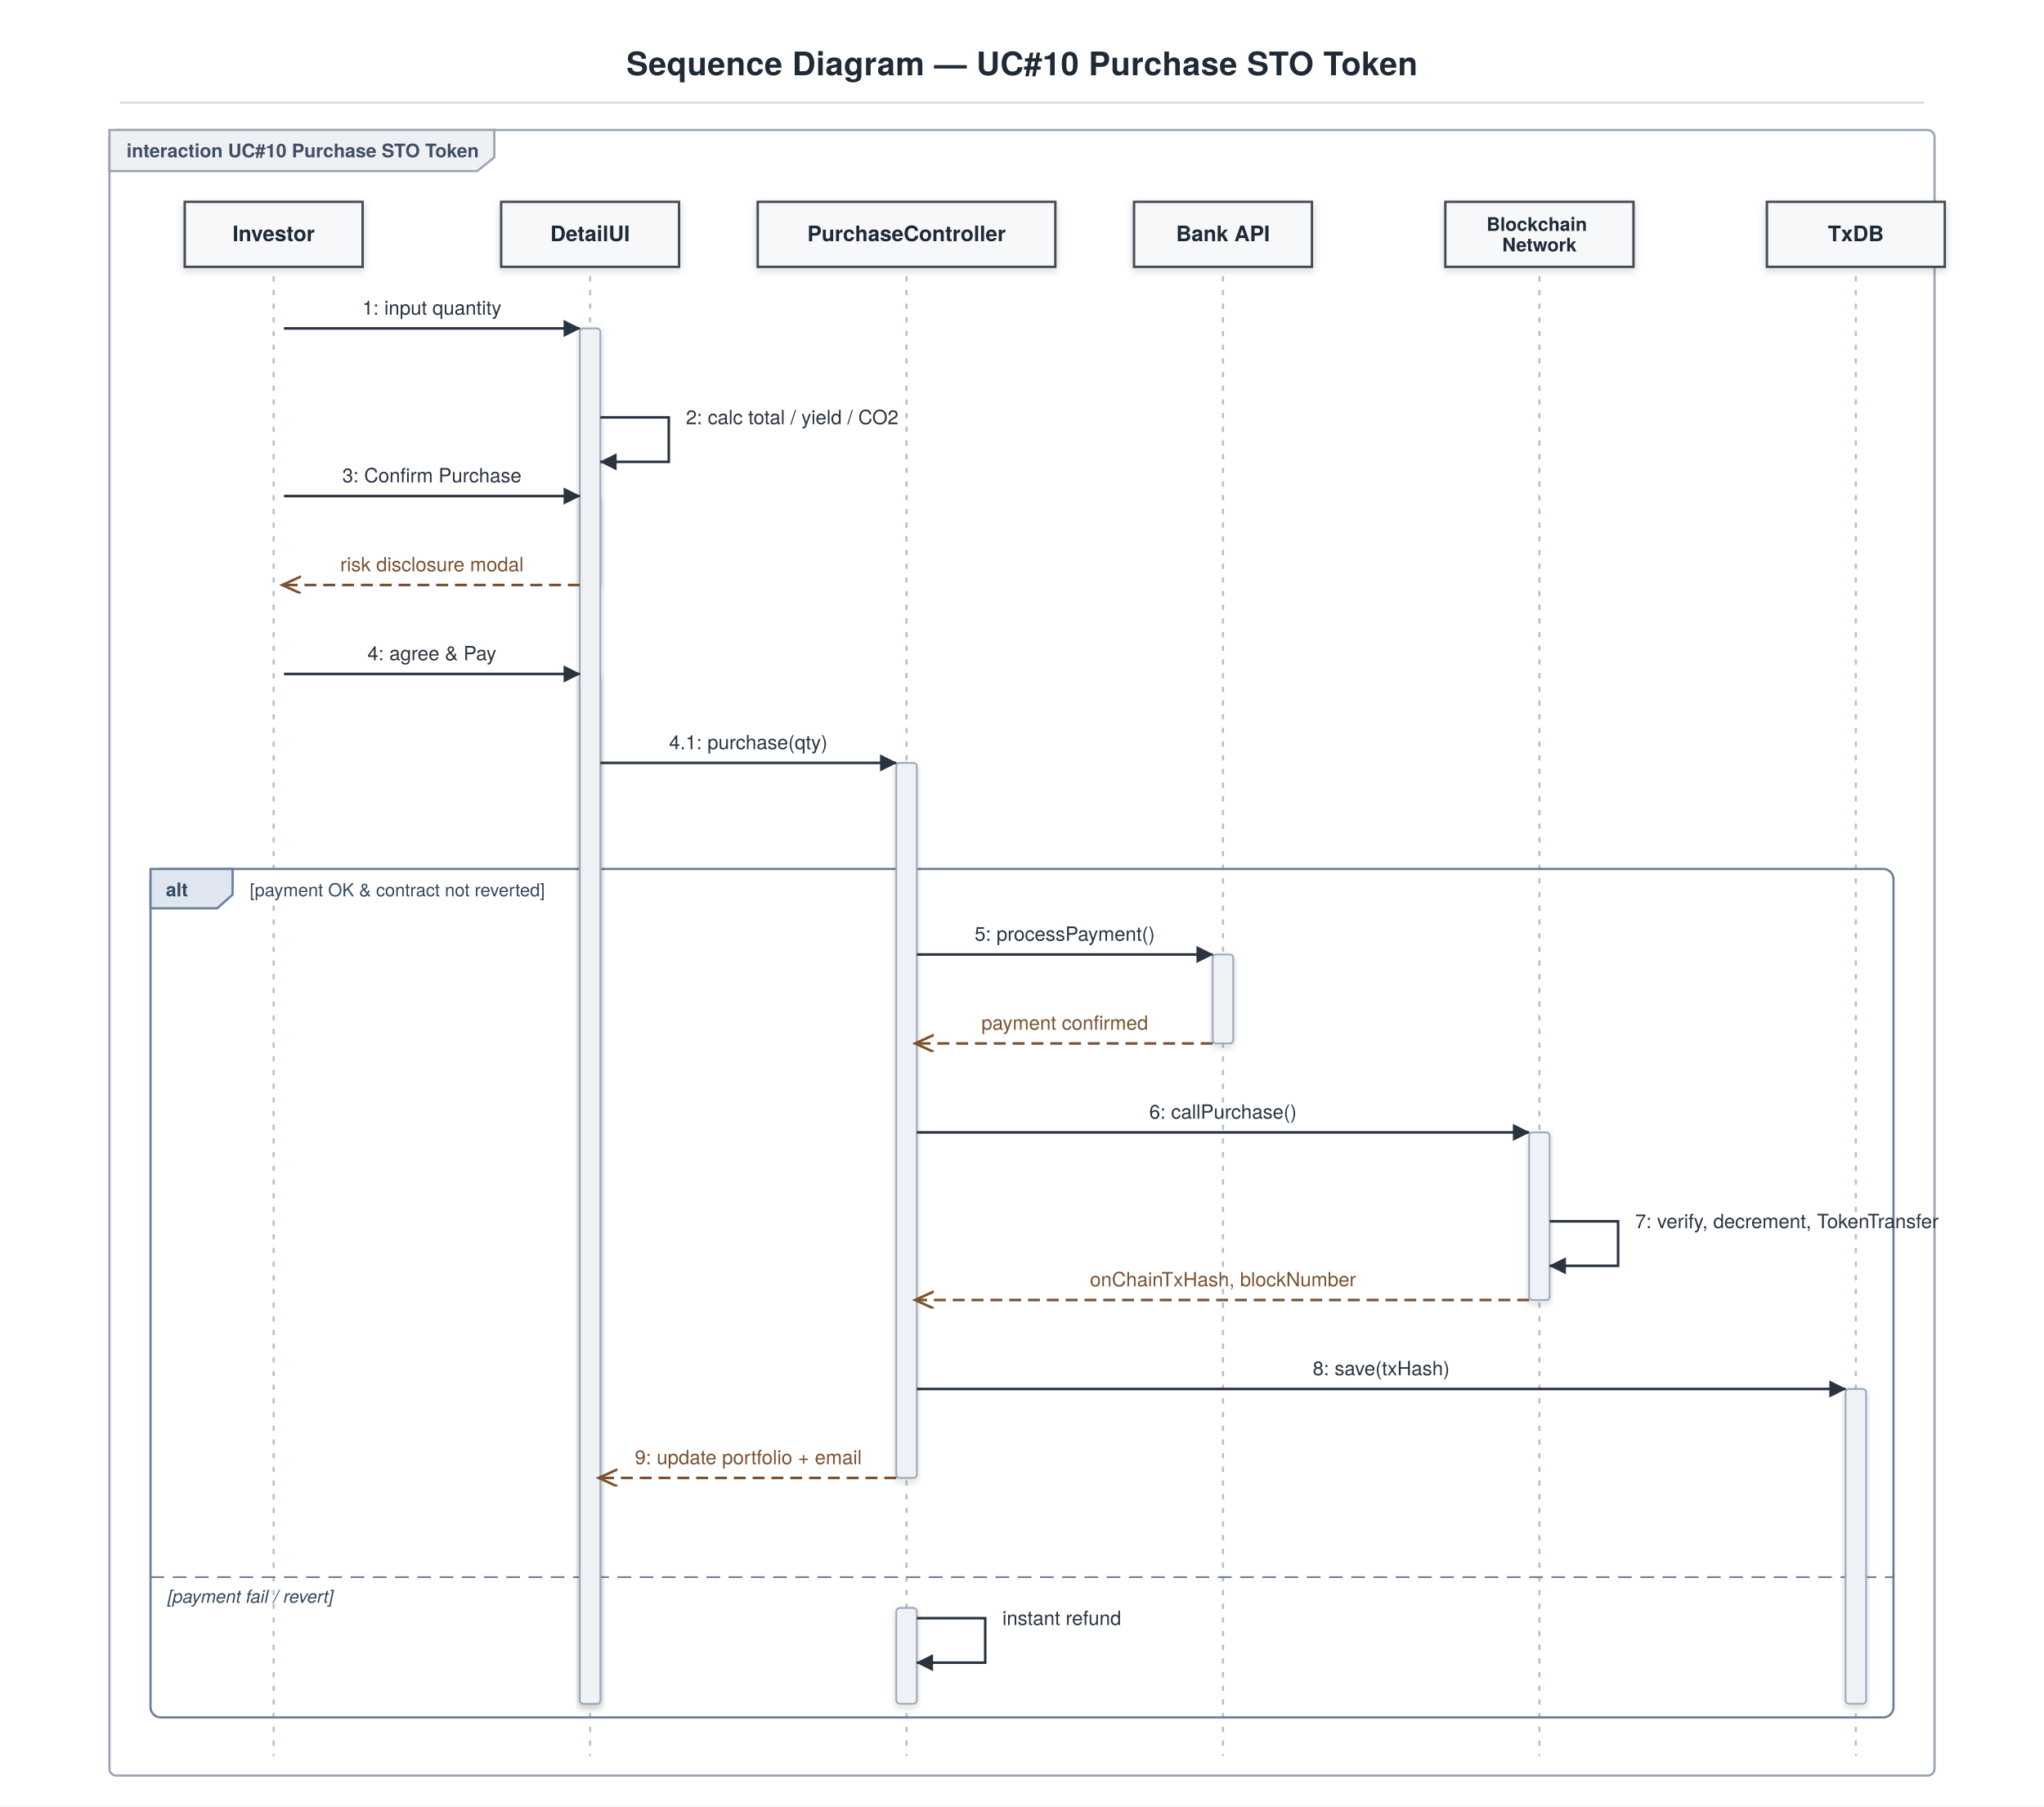
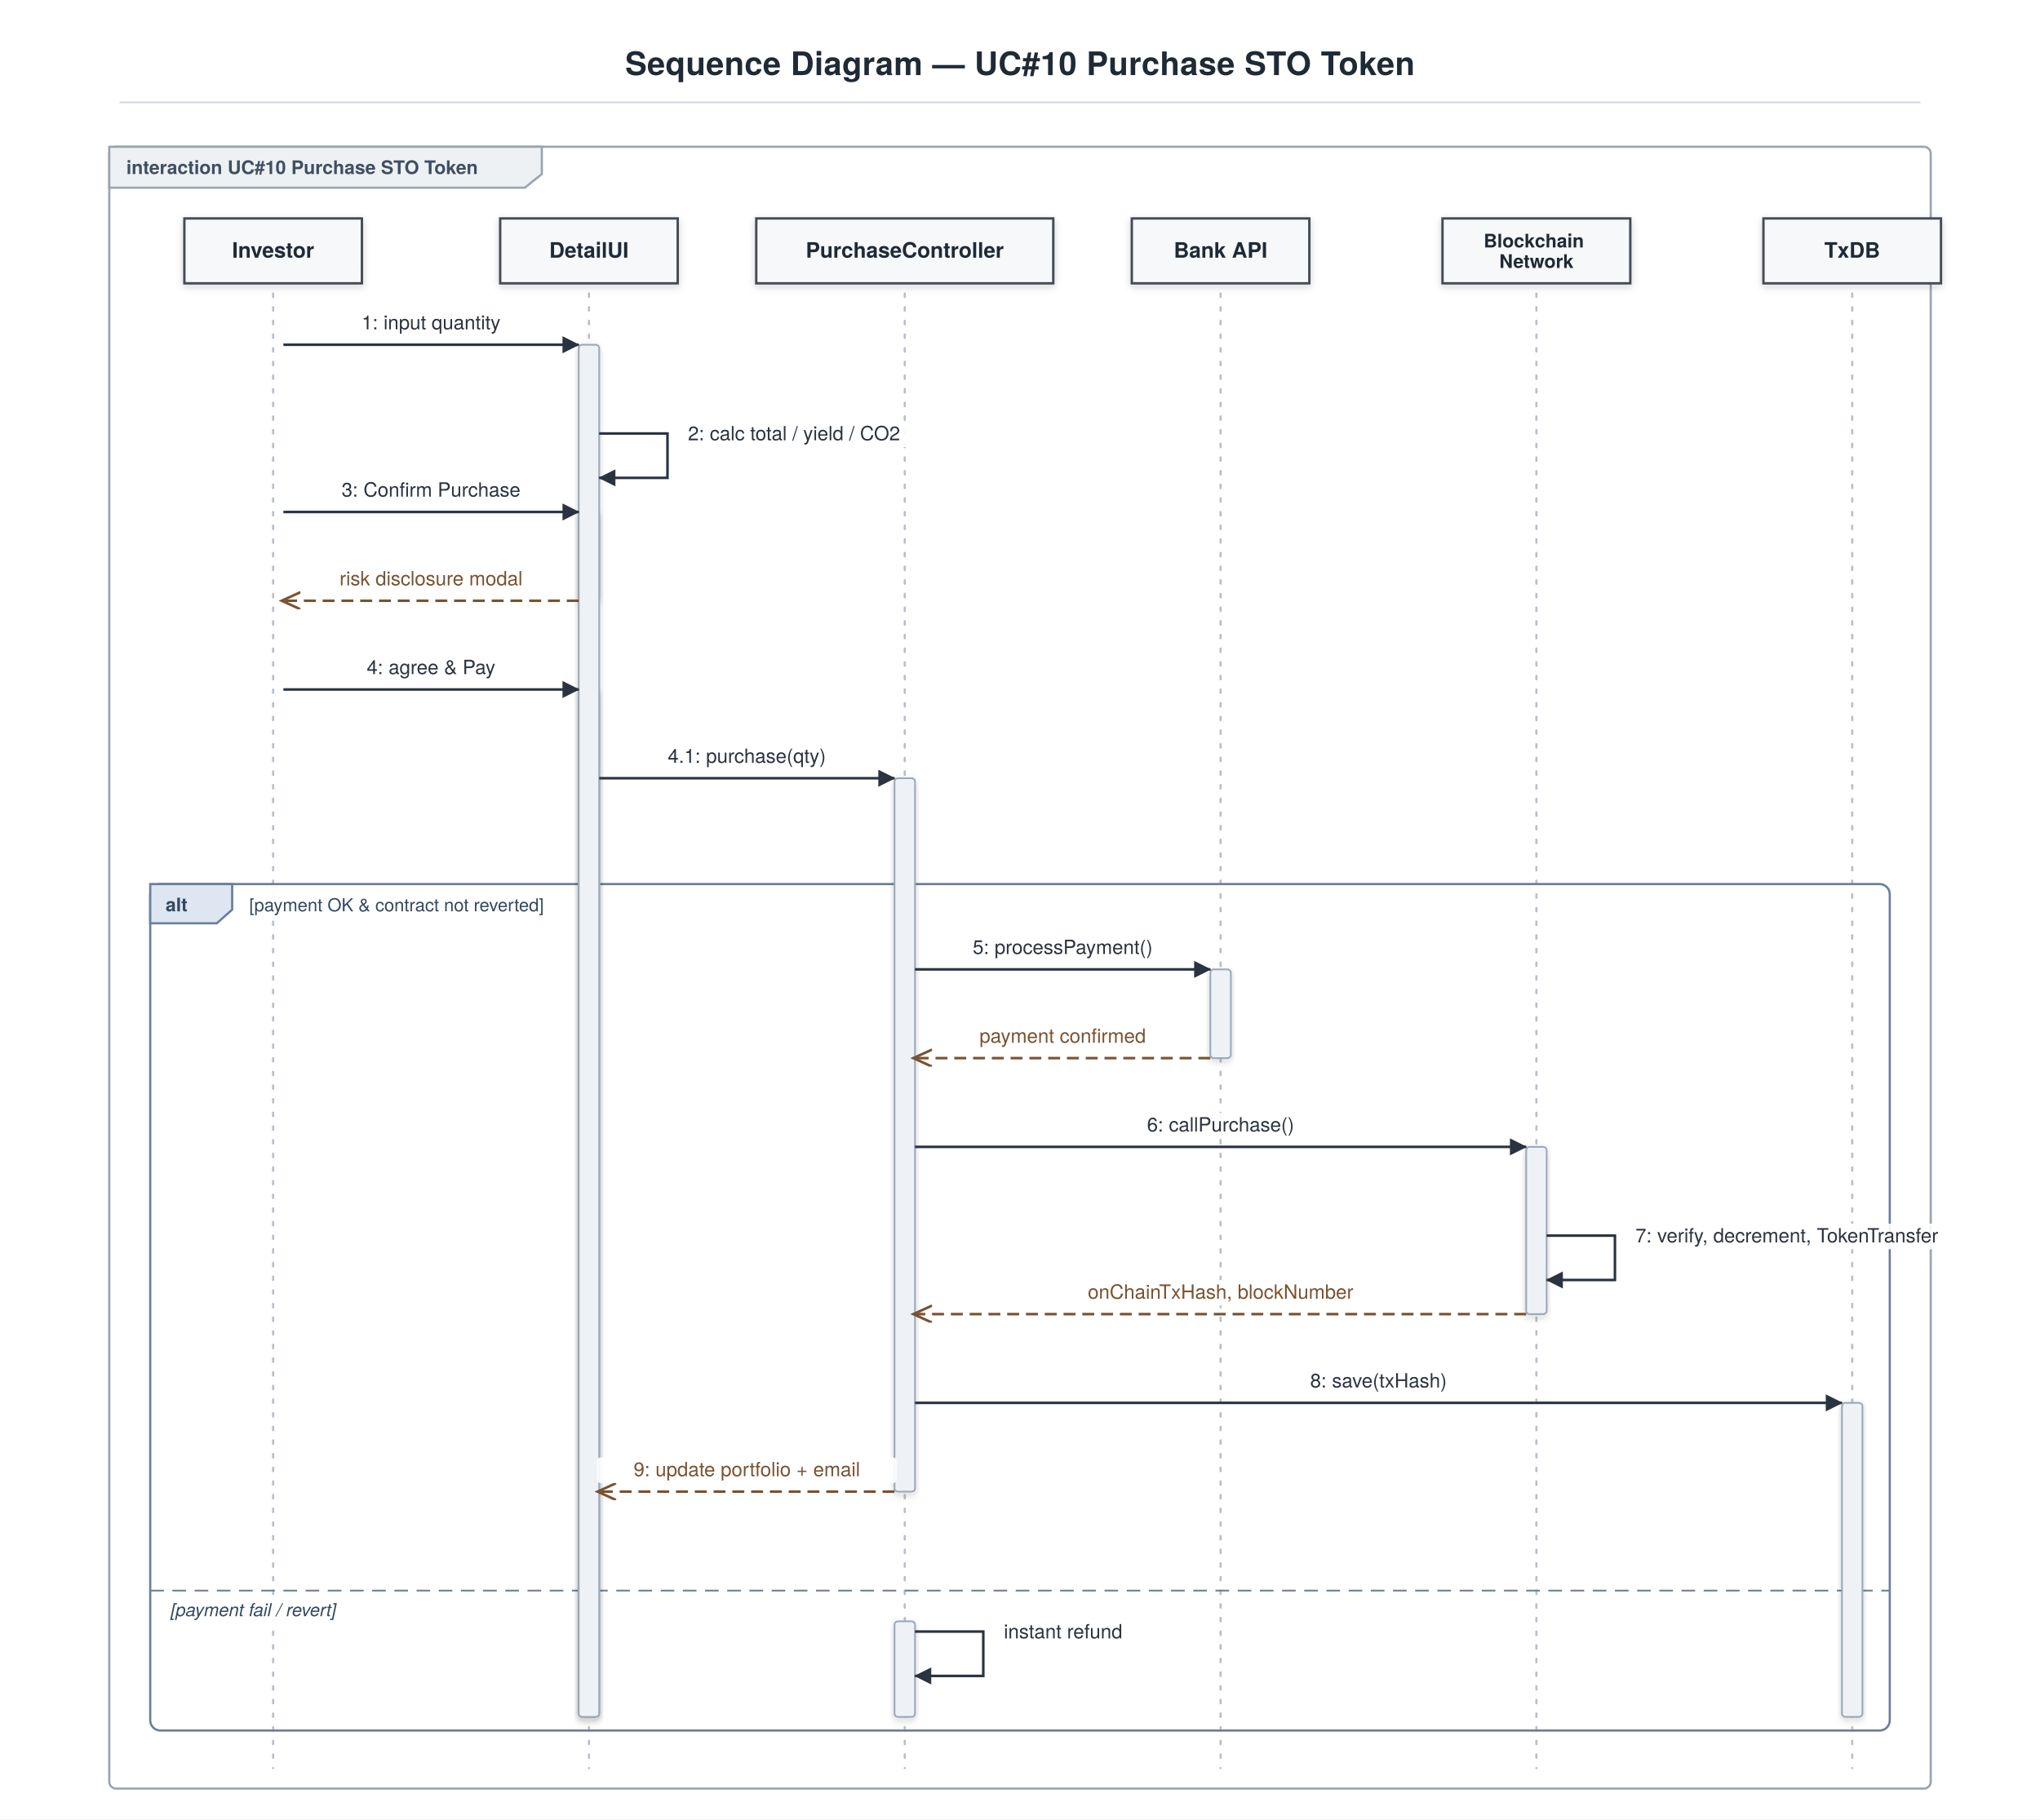
- <svg xmlns="http://www.w3.org/2000/svg" viewBox="0 0 1195 1056" font-family="'Helvetica Neue','Segoe UI','Malgun Gothic',sans-serif">
+ <svg xmlns="http://www.w3.org/2000/svg" viewBox="0 0 1195 1066" font-family="'Helvetica Neue','Segoe UI','Malgun Gothic',sans-serif">
  <defs>
    <marker id="mk_sync" markerWidth="12" markerHeight="12" refX="9.5" refY="5" orient="auto" markerUnits="userSpaceOnUse">
      <path d="M0,0 L10,5 L0,10 Z" fill="#2a3340" />
    </marker>
    <marker id="mk_open" markerWidth="14" markerHeight="12" refX="10" refY="5" orient="auto" markerUnits="userSpaceOnUse">
      <path d="M0,0 L11,5 L0,10" fill="none" stroke="#2a3340" stroke-width="1.5" />
    </marker>
    <marker id="mk_ret" markerWidth="14" markerHeight="12" refX="10" refY="5" orient="auto" markerUnits="userSpaceOnUse">
      <path d="M0,0 L11,5 L0,10" fill="none" stroke="#7a5230" stroke-width="1.5" />
    </marker>
    <filter id="ds" x="-20%" y="-20%" width="140%" height="140%">
      <feDropShadow dx="0" dy="1.5" stdDeviation="2.2" flood-color="#1f2a37" flood-opacity="0.18" />
    </filter>
  </defs>
-   <rect width="1195" height="1056" fill="#ffffff" />
+   <rect width="1195" height="1066" fill="#ffffff" />
  <text x="597.5" y="44" text-anchor="middle" font-size="19" font-weight="700" fill="#1f2a37" letter-spacing="0.2">Sequence Diagram — UC#10  Purchase STO Token</text>
  <line x1="70" y1="60" x2="1125" y2="60" stroke="#cfd6df" stroke-width="1" />
-   <rect x="64" y="76" width="1067" height="962" rx="4" fill="none" stroke="#9aa5b1" stroke-width="1.3" />
-   <path d="M64,76 h225.0 l0,16 l-10,8 h-215.0 z" fill="#eef1f4" stroke="#9aa5b1" stroke-width="1.3" />
-   <text x="74" y="92" font-size="11" font-weight="700" fill="#3f4f63">interaction UC#10  Purchase STO Token</text>
-   <line x1="160" y1="162" x2="160" y2="1026" stroke="#b6c0cc" stroke-width="1.3" stroke-dasharray="2 6" stroke-linecap="round" />
-   <line x1="345" y1="162" x2="345" y2="1026" stroke="#b6c0cc" stroke-width="1.3" stroke-dasharray="2 6" stroke-linecap="round" />
-   <line x1="530" y1="162" x2="530" y2="1026" stroke="#b6c0cc" stroke-width="1.3" stroke-dasharray="2 6" stroke-linecap="round" />
-   <line x1="715" y1="162" x2="715" y2="1026" stroke="#b6c0cc" stroke-width="1.3" stroke-dasharray="2 6" stroke-linecap="round" />
-   <line x1="900" y1="162" x2="900" y2="1026" stroke="#b6c0cc" stroke-width="1.3" stroke-dasharray="2 6" stroke-linecap="round" />
-   <line x1="1085" y1="162" x2="1085" y2="1026" stroke="#b6c0cc" stroke-width="1.3" stroke-dasharray="2 6" stroke-linecap="round" />
-   <rect x="88" y="508" width="1019" height="496" rx="6" fill="#ffffff" fill-opacity="0.0" stroke="#6b7f99" stroke-width="1.3" />
-   <path d="M88,508 h48 l0,15 l-9,8 h-39 z" fill="#dde6f1" stroke="#6b7f99" stroke-width="1.3" />
-   <text x="97" y="524" font-size="11" font-weight="700" fill="#33485f">alt</text>
-   <rect x="142" y="512" width="210.4" height="16" fill="#ffffff" opacity="0.92" />
-   <text x="146" y="524" font-size="10.5" fill="#33485f">[payment OK &amp; contract not reverted]</text>
-   <line x1="88" y1="922" x2="1107" y2="922" stroke="#6b7f99" stroke-width="1" stroke-dasharray="8 5" />
-   <text x="98" y="937" font-size="10.5" font-style="italic" fill="#33485f">[payment fail / revert]</text>
-   <rect x="339" y="290" width="12" height="52" rx="2" fill="#eef2f7" stroke="#9aa8b8" stroke-width="1" filter="url(#ds)" />
-   <rect x="709" y="558" width="12" height="52" rx="2" fill="#eef2f7" stroke="#9aa8b8" stroke-width="1" filter="url(#ds)" />
-   <rect x="894" y="662" width="12" height="98" rx="2" fill="#eef2f7" stroke="#9aa8b8" stroke-width="1" filter="url(#ds)" />
-   <rect x="524" y="446" width="12" height="418" rx="2" fill="#eef2f7" stroke="#9aa8b8" stroke-width="1" filter="url(#ds)" />
-   <rect x="339" y="394" width="12" height="602" rx="2" fill="#eef2f7" stroke="#9aa8b8" stroke-width="1" filter="url(#ds)" />
-   <rect x="339" y="192" width="12" height="804" rx="2" fill="#eef2f7" stroke="#9aa8b8" stroke-width="1" filter="url(#ds)" />
-   <rect x="524" y="940" width="12" height="56" rx="2" fill="#eef2f7" stroke="#9aa8b8" stroke-width="1" filter="url(#ds)" />
-   <rect x="1079" y="812" width="12" height="184" rx="2" fill="#eef2f7" stroke="#9aa8b8" stroke-width="1" filter="url(#ds)" />
-   <rect x="108.0" y="118" width="104" height="38" fill="#f6f8fa" stroke="#444c56" stroke-width="1.4" filter="url(#ds)" />
-   <text x="160" y="141.0" text-anchor="middle" font-size="12.5" font-weight="700" fill="#1f2a37">Investor</text>
-   <rect x="293.0" y="118" width="104" height="38" fill="#f6f8fa" stroke="#444c56" stroke-width="1.4" filter="url(#ds)" />
-   <text x="345" y="141.0" text-anchor="middle" font-size="12.5" font-weight="700" fill="#1f2a37">DetailUI</text>
-   <rect x="443.0" y="118" width="174" height="38" fill="#f6f8fa" stroke="#444c56" stroke-width="1.4" filter="url(#ds)" />
-   <text x="530" y="141.0" text-anchor="middle" font-size="12.5" font-weight="700" fill="#1f2a37">PurchaseController</text>
-   <rect x="663.0" y="118" width="104" height="38" fill="#f6f8fa" stroke="#444c56" stroke-width="1.4" filter="url(#ds)" />
-   <text x="715" y="141.0" text-anchor="middle" font-size="12.5" font-weight="700" fill="#1f2a37">Bank API</text>
-   <rect x="845.0" y="118" width="110" height="38" fill="#f6f8fa" stroke="#444c56" stroke-width="1.4" filter="url(#ds)" />
-   <text x="900" y="135.0" text-anchor="middle" font-size="11" font-weight="700" fill="#1f2a37">
+   <rect x="64" y="86" width="1067" height="962" rx="4" fill="none" stroke="#9aa5b1" stroke-width="1.3" />
+   <path d="M64,86 h253.4 l0,16 l-10,8 h-243.4 z" fill="#eef1f4" stroke="#9aa5b1" stroke-width="1.3" />
+   <text x="74" y="102" font-size="11" font-weight="700" fill="#3f4f63">interaction UC#10  Purchase STO Token</text>
+   <line x1="160" y1="172" x2="160" y2="1036" stroke="#b6c0cc" stroke-width="1.3" stroke-dasharray="2 6" stroke-linecap="round" />
+   <line x1="345" y1="172" x2="345" y2="1036" stroke="#b6c0cc" stroke-width="1.3" stroke-dasharray="2 6" stroke-linecap="round" />
+   <line x1="530" y1="172" x2="530" y2="1036" stroke="#b6c0cc" stroke-width="1.3" stroke-dasharray="2 6" stroke-linecap="round" />
+   <line x1="715" y1="172" x2="715" y2="1036" stroke="#b6c0cc" stroke-width="1.3" stroke-dasharray="2 6" stroke-linecap="round" />
+   <line x1="900" y1="172" x2="900" y2="1036" stroke="#b6c0cc" stroke-width="1.3" stroke-dasharray="2 6" stroke-linecap="round" />
+   <line x1="1085" y1="172" x2="1085" y2="1036" stroke="#b6c0cc" stroke-width="1.3" stroke-dasharray="2 6" stroke-linecap="round" />
+   <rect x="88" y="518" width="1019" height="496" rx="6" fill="#ffffff" fill-opacity="0.0" stroke="#6b7f99" stroke-width="1.3" />
+   <path d="M88,518 h48 l0,15 l-9,8 h-39 z" fill="#dde6f1" stroke="#6b7f99" stroke-width="1.3" />
+   <text x="97" y="534" font-size="11" font-weight="700" fill="#33485f">alt</text>
+   <rect x="142" y="522" width="210.4" height="16" fill="#ffffff" opacity="0.92" />
+   <text x="146" y="534" font-size="10.5" fill="#33485f">[payment OK &amp; contract not reverted]</text>
+   <line x1="88" y1="932" x2="1107" y2="932" stroke="#6b7f99" stroke-width="1" stroke-dasharray="8 5" />
+   <rect x="96" y="936" width="138" height="15" fill="#ffffff" opacity="0.92" rx="2" />
+   <text x="100" y="947" font-size="10.5" font-style="italic" fill="#33485f">[payment fail / revert]</text>
+   <rect x="339" y="300" width="12" height="52" rx="2" fill="#eef2f7" stroke="#9aa8b8" stroke-width="1" filter="url(#ds)" />
+   <rect x="709" y="568" width="12" height="52" rx="2" fill="#eef2f7" stroke="#9aa8b8" stroke-width="1" filter="url(#ds)" />
+   <rect x="894" y="672" width="12" height="98" rx="2" fill="#eef2f7" stroke="#9aa8b8" stroke-width="1" filter="url(#ds)" />
+   <rect x="524" y="456" width="12" height="418" rx="2" fill="#eef2f7" stroke="#9aa8b8" stroke-width="1" filter="url(#ds)" />
+   <rect x="339" y="404" width="12" height="602" rx="2" fill="#eef2f7" stroke="#9aa8b8" stroke-width="1" filter="url(#ds)" />
+   <rect x="339" y="202" width="12" height="804" rx="2" fill="#eef2f7" stroke="#9aa8b8" stroke-width="1" filter="url(#ds)" />
+   <rect x="524" y="950" width="12" height="56" rx="2" fill="#eef2f7" stroke="#9aa8b8" stroke-width="1" filter="url(#ds)" />
+   <rect x="1079" y="822" width="12" height="184" rx="2" fill="#eef2f7" stroke="#9aa8b8" stroke-width="1" filter="url(#ds)" />
+   <rect x="108.0" y="128" width="104" height="38" fill="#f6f8fa" stroke="#444c56" stroke-width="1.4" filter="url(#ds)" />
+   <text x="160" y="151.0" text-anchor="middle" font-size="12.5" font-weight="700" fill="#1f2a37">Investor</text>
+   <rect x="293.0" y="128" width="104" height="38" fill="#f6f8fa" stroke="#444c56" stroke-width="1.4" filter="url(#ds)" />
+   <text x="345" y="151.0" text-anchor="middle" font-size="12.5" font-weight="700" fill="#1f2a37">DetailUI</text>
+   <rect x="443.0" y="128" width="174" height="38" fill="#f6f8fa" stroke="#444c56" stroke-width="1.4" filter="url(#ds)" />
+   <text x="530" y="151.0" text-anchor="middle" font-size="12.5" font-weight="700" fill="#1f2a37">PurchaseController</text>
+   <rect x="663.0" y="128" width="104" height="38" fill="#f6f8fa" stroke="#444c56" stroke-width="1.4" filter="url(#ds)" />
+   <text x="715" y="151.0" text-anchor="middle" font-size="12.5" font-weight="700" fill="#1f2a37">Bank API</text>
+   <rect x="845.0" y="128" width="110" height="38" fill="#f6f8fa" stroke="#444c56" stroke-width="1.4" filter="url(#ds)" />
+   <text x="900" y="145.0" text-anchor="middle" font-size="11" font-weight="700" fill="#1f2a37">
    <tspan x="900" dy="0">Blockchain</tspan>
    <tspan x="900" dy="12">Network</tspan>
  </text>
-   <rect x="1033.0" y="118" width="104" height="38" fill="#f6f8fa" stroke="#444c56" stroke-width="1.4" filter="url(#ds)" />
-   <text x="1085" y="141.0" text-anchor="middle" font-size="12.5" font-weight="700" fill="#1f2a37">TxDB</text>
-   <line x1="166" y1="192" x2="339" y2="192" stroke="#2a3340" stroke-width="1.5" marker-end="url(#mk_sync)" />
-   <text x="252.5" y="184" text-anchor="middle" font-size="11.5" fill="#2a3340">1: input quantity</text>
-   <path d="M351,244 h40 v26 h-40" fill="none" stroke="#2a3340" stroke-width="1.5" marker-end="url(#mk_sync)" />
-   <text x="401" y="248" font-size="11.5" fill="#2a3340">2: calc total / yield / CO2</text>
-   <line x1="166" y1="290" x2="339" y2="290" stroke="#2a3340" stroke-width="1.5" marker-end="url(#mk_sync)" />
-   <text x="252.5" y="282" text-anchor="middle" font-size="11.5" fill="#2a3340">3: Confirm Purchase</text>
-   <line x1="339" y1="342" x2="166" y2="342" stroke="#7a5230" stroke-width="1.5" stroke-dasharray="7 4" marker-end="url(#mk_ret)" />
-   <text x="252.5" y="334" text-anchor="middle" font-size="11.5" fill="#7a5230">risk disclosure modal</text>
-   <line x1="166" y1="394" x2="339" y2="394" stroke="#2a3340" stroke-width="1.5" marker-end="url(#mk_sync)" />
-   <text x="252.5" y="386" text-anchor="middle" font-size="11.5" fill="#2a3340">4: agree &amp; Pay</text>
-   <line x1="351" y1="446" x2="524" y2="446" stroke="#2a3340" stroke-width="1.5" marker-end="url(#mk_sync)" />
-   <text x="437.5" y="438" text-anchor="middle" font-size="11.5" fill="#2a3340">4.1: purchase(qty)</text>
-   <line x1="536" y1="558" x2="709" y2="558" stroke="#2a3340" stroke-width="1.5" marker-end="url(#mk_sync)" />
-   <text x="622.5" y="550" text-anchor="middle" font-size="11.5" fill="#2a3340">5: processPayment()</text>
-   <line x1="709" y1="610" x2="536" y2="610" stroke="#7a5230" stroke-width="1.5" stroke-dasharray="7 4" marker-end="url(#mk_ret)" />
-   <text x="622.5" y="602" text-anchor="middle" font-size="11.5" fill="#7a5230">payment confirmed</text>
-   <line x1="536" y1="662" x2="894" y2="662" stroke="#2a3340" stroke-width="1.5" marker-end="url(#mk_sync)" />
-   <text x="715.0" y="654" text-anchor="middle" font-size="11.5" fill="#2a3340">6: callPurchase()</text>
-   <path d="M906,714 h40 v26 h-40" fill="none" stroke="#2a3340" stroke-width="1.5" marker-end="url(#mk_sync)" />
-   <text x="956" y="718" font-size="11.5" fill="#2a3340">7: verify, decrement, TokenTransfer</text>
-   <line x1="894" y1="760" x2="536" y2="760" stroke="#7a5230" stroke-width="1.5" stroke-dasharray="7 4" marker-end="url(#mk_ret)" />
-   <text x="715.0" y="752" text-anchor="middle" font-size="11.5" fill="#7a5230">onChainTxHash, blockNumber</text>
-   <line x1="536" y1="812" x2="1079" y2="812" stroke="#2a3340" stroke-width="1.5" marker-end="url(#mk_sync)" />
-   <text x="807.5" y="804" text-anchor="middle" font-size="11.5" fill="#2a3340">8: save(txHash)</text>
-   <line x1="524" y1="864" x2="351" y2="864" stroke="#7a5230" stroke-width="1.5" stroke-dasharray="7 4" marker-end="url(#mk_ret)" />
-   <text x="437.5" y="856" text-anchor="middle" font-size="11.5" fill="#7a5230">9: update portfolio + email</text>
-   <path d="M536,946 h40 v26 h-40" fill="none" stroke="#2a3340" stroke-width="1.5" marker-end="url(#mk_sync)" />
-   <text x="586" y="950" font-size="11.5" fill="#2a3340">instant refund</text>
+   <rect x="1033.0" y="128" width="104" height="38" fill="#f6f8fa" stroke="#444c56" stroke-width="1.4" filter="url(#ds)" />
+   <text x="1085" y="151.0" text-anchor="middle" font-size="12.5" font-weight="700" fill="#1f2a37">TxDB</text>
+   <line x1="166" y1="202" x2="339" y2="202" stroke="#2a3340" stroke-width="1.5" marker-end="url(#mk_sync)" />
+   <rect x="195.8" y="182" width="113.4" height="15" fill="#ffffff" opacity="0.9" rx="2" />
+   <text x="252.5" y="193" text-anchor="middle" font-size="11.5" fill="#2a3340">1: input quantity</text>
+   <path d="M351,254 h40 v26 h-40" fill="none" stroke="#2a3340" stroke-width="1.5" marker-end="url(#mk_sync)" />
+   <rect x="399" y="247" width="175.4" height="15" fill="#ffffff" opacity="0.9" rx="2" />
+   <text x="403" y="258" font-size="11.5" fill="#2a3340">2: calc total / yield / CO2</text>
+   <line x1="166" y1="300" x2="339" y2="300" stroke="#2a3340" stroke-width="1.5" marker-end="url(#mk_sync)" />
+   <rect x="189.6" y="280" width="125.8" height="15" fill="#ffffff" opacity="0.9" rx="2" />
+   <text x="252.5" y="291" text-anchor="middle" font-size="11.5" fill="#2a3340">3: Confirm Purchase</text>
+   <line x1="339" y1="352" x2="166" y2="352" stroke="#7a5230" stroke-width="1.5" stroke-dasharray="7 4" marker-end="url(#mk_ret)" />
+   <rect x="183.4" y="332" width="138.2" height="15" fill="#ffffff" opacity="0.9" rx="2" />
+   <text x="252.5" y="343" text-anchor="middle" font-size="11.5" fill="#7a5230">risk disclosure modal</text>
+   <line x1="166" y1="404" x2="339" y2="404" stroke="#2a3340" stroke-width="1.5" marker-end="url(#mk_sync)" />
+   <rect x="205.1" y="384" width="94.8" height="15" fill="#ffffff" opacity="0.9" rx="2" />
+   <text x="252.5" y="395" text-anchor="middle" font-size="11.5" fill="#2a3340">4: agree &amp; Pay</text>
+   <line x1="351" y1="456" x2="524" y2="456" stroke="#2a3340" stroke-width="1.5" marker-end="url(#mk_sync)" />
+   <rect x="377.7" y="436" width="119.6" height="15" fill="#ffffff" opacity="0.9" rx="2" />
+   <text x="437.5" y="447" text-anchor="middle" font-size="11.5" fill="#2a3340">4.1: purchase(qty)</text>
+   <line x1="536" y1="568" x2="709" y2="568" stroke="#2a3340" stroke-width="1.5" marker-end="url(#mk_sync)" />
+   <rect x="559.6" y="548" width="125.8" height="15" fill="#ffffff" opacity="0.9" rx="2" />
+   <text x="622.5" y="559" text-anchor="middle" font-size="11.5" fill="#2a3340">5: processPayment()</text>
+   <line x1="709" y1="620" x2="536" y2="620" stroke="#7a5230" stroke-width="1.5" stroke-dasharray="7 4" marker-end="url(#mk_ret)" />
+   <rect x="565.8" y="600" width="113.4" height="15" fill="#ffffff" opacity="0.9" rx="2" />
+   <text x="622.5" y="611" text-anchor="middle" font-size="11.5" fill="#7a5230">payment confirmed</text>
+   <line x1="536" y1="672" x2="894" y2="672" stroke="#2a3340" stroke-width="1.5" marker-end="url(#mk_sync)" />
+   <rect x="658.3" y="652" width="113.4" height="15" fill="#ffffff" opacity="0.9" rx="2" />
+   <text x="715.0" y="663" text-anchor="middle" font-size="11.5" fill="#2a3340">6: callPurchase()</text>
+   <path d="M906,724 h40 v26 h-40" fill="none" stroke="#2a3340" stroke-width="1.5" marker-end="url(#mk_sync)" />
+   <rect x="954" y="717" width="225.0" height="15" fill="#ffffff" opacity="0.9" rx="2" />
+   <text x="958" y="728" font-size="11.5" fill="#2a3340">7: verify, decrement, TokenTransfer</text>
+   <line x1="894" y1="770" x2="536" y2="770" stroke="#7a5230" stroke-width="1.5" stroke-dasharray="7 4" marker-end="url(#mk_ret)" />
+   <rect x="630.4" y="750" width="169.2" height="15" fill="#ffffff" opacity="0.9" rx="2" />
+   <text x="715.0" y="761" text-anchor="middle" font-size="11.5" fill="#7a5230">onChainTxHash, blockNumber</text>
+   <line x1="536" y1="822" x2="1079" y2="822" stroke="#2a3340" stroke-width="1.5" marker-end="url(#mk_sync)" />
+   <rect x="757.0" y="802" width="101.0" height="15" fill="#ffffff" opacity="0.9" rx="2" />
+   <text x="807.5" y="813" text-anchor="middle" font-size="11.5" fill="#2a3340">8: save(txHash)</text>
+   <line x1="524" y1="874" x2="351" y2="874" stroke="#7a5230" stroke-width="1.5" stroke-dasharray="7 4" marker-end="url(#mk_ret)" />
+   <rect x="349.8" y="854" width="175.4" height="15" fill="#ffffff" opacity="0.9" rx="2" />
+   <text x="437.5" y="865" text-anchor="middle" font-size="11.5" fill="#7a5230">9: update portfolio + email</text>
+   <path d="M536,956 h40 v26 h-40" fill="none" stroke="#2a3340" stroke-width="1.5" marker-end="url(#mk_sync)" />
+   <rect x="584" y="949" width="94.8" height="15" fill="#ffffff" opacity="0.9" rx="2" />
+   <text x="588" y="960" font-size="11.5" fill="#2a3340">instant refund</text>
</svg>
